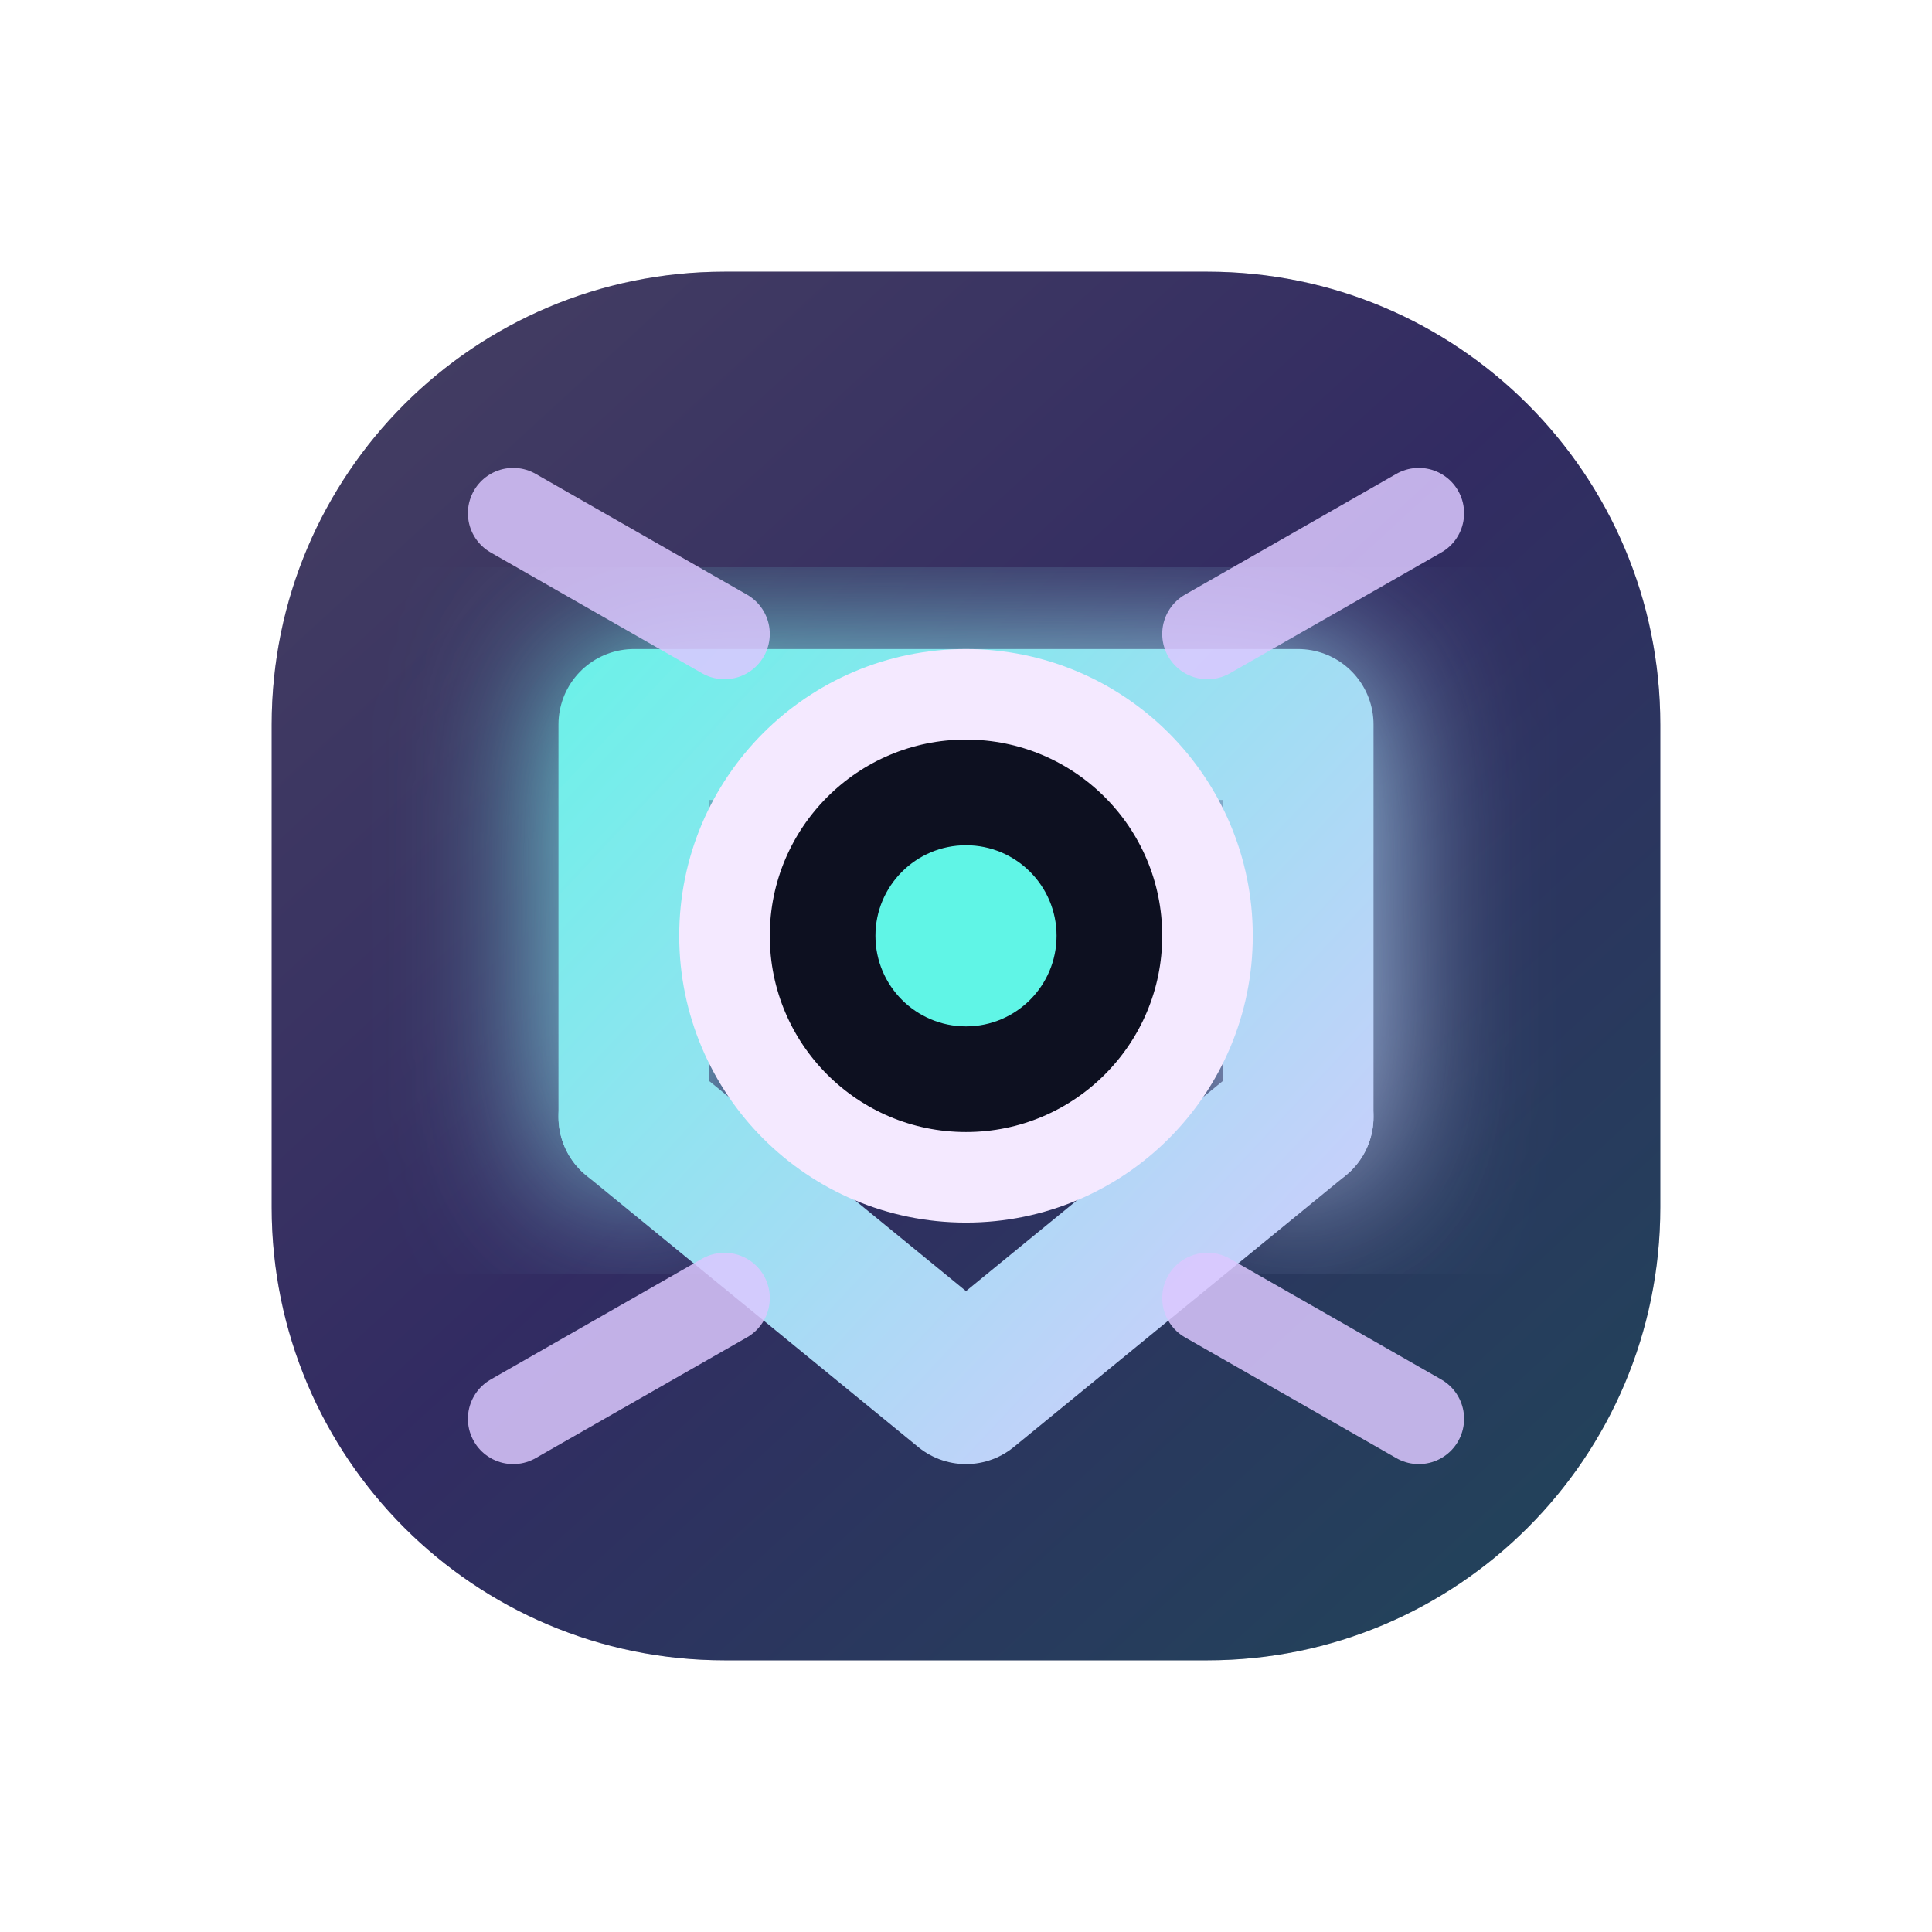
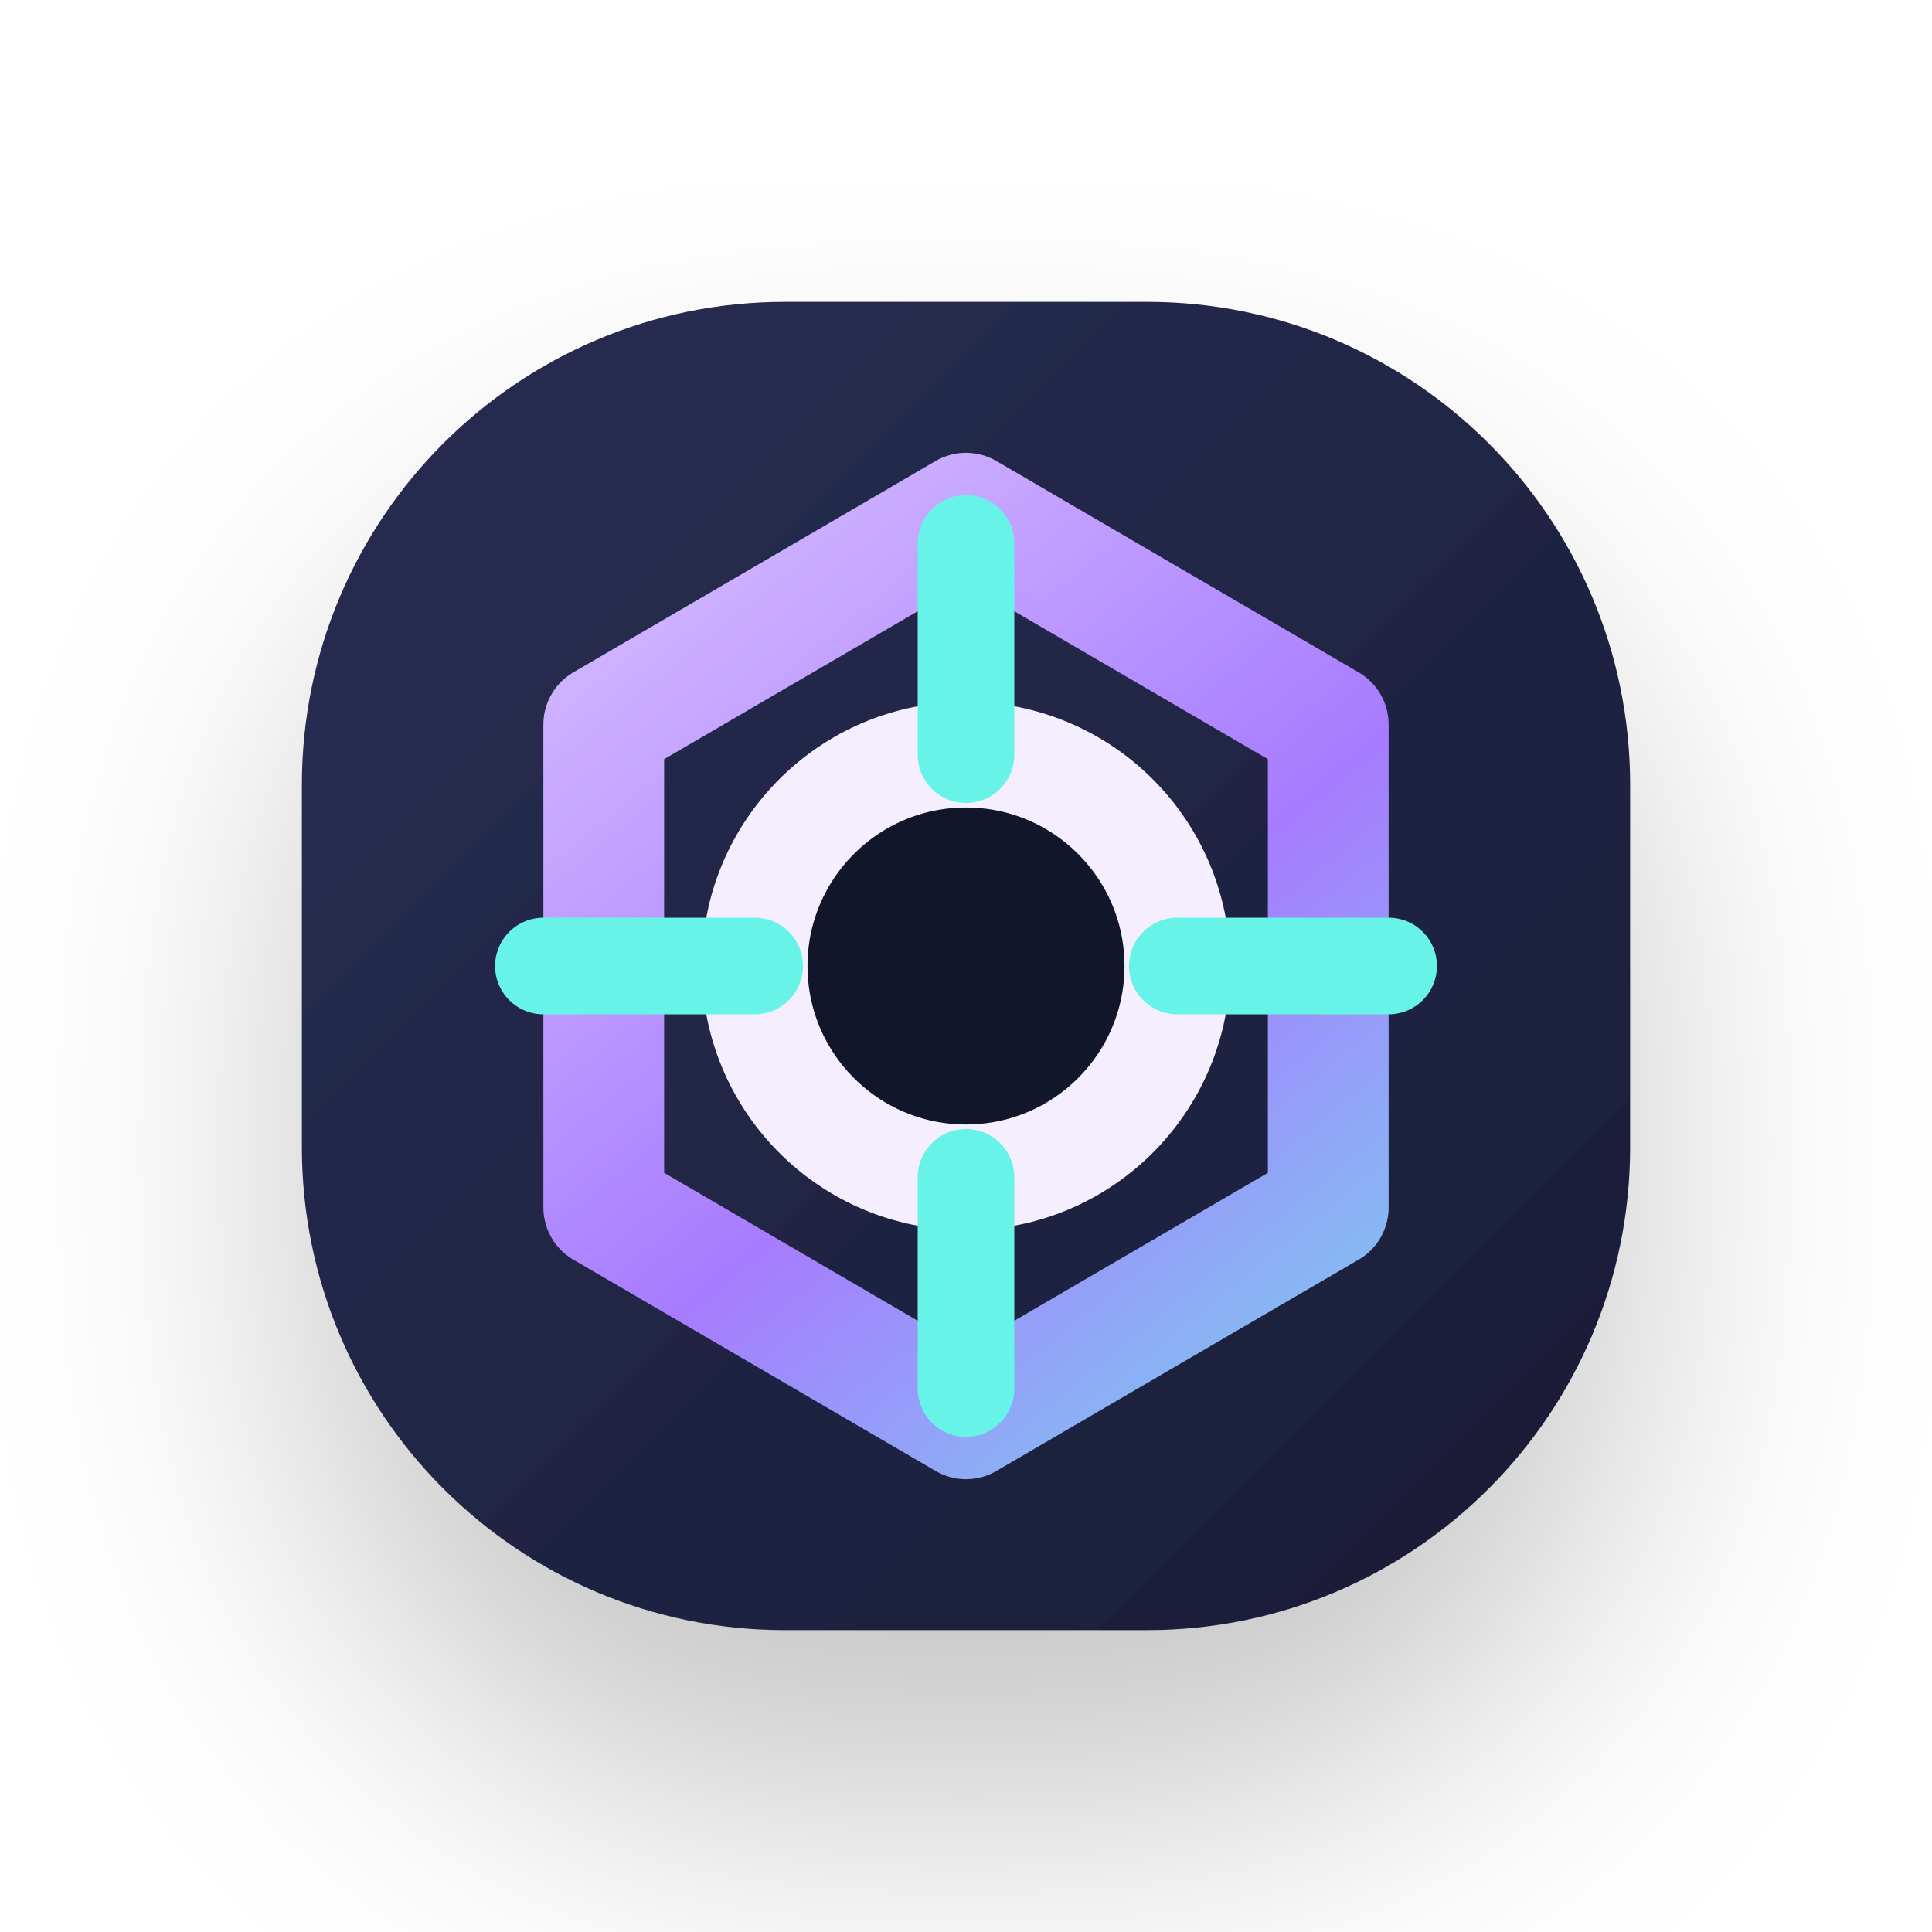
<svg xmlns="http://www.w3.org/2000/svg" viewBox="0 0 64 64">
  <defs>
-     <linearGradient id="bg" x1="10" y1="8" x2="54" y2="56" gradientUnits="userSpaceOnUse">
-       <stop stop-color="#F4C7FF" />
-       <stop offset="0.48" stop-color="#9B6BFF" />
-       <stop offset="1" stop-color="#46E6D6" />
+     <linearGradient id="accent" x1="14" y1="10" x2="50" y2="54" gradientUnits="userSpaceOnUse">
+       <stop stop-color="#E9D7FF" />
+       <stop offset="0.55" stop-color="#A77BFF" />
+       <stop offset="1" stop-color="#68F3E8" />
    </linearGradient>
-     <linearGradient id="line" x1="17" y1="18" x2="48" y2="47" gradientUnits="userSpaceOnUse">
-       <stop stop-color="#60F5E6" />
-       <stop offset="1" stop-color="#DCC8FF" />
+     <linearGradient id="soft" x1="8" y1="8" x2="56" y2="56" gradientUnits="userSpaceOnUse">
+       <stop stop-color="#2A2F55" />
+       <stop offset="1" stop-color="#171B34" />
    </linearGradient>
-     <filter id="glow" x="-40%" y="-40%" width="180%" height="180%">
-       <feGaussianBlur stdDeviation="2.6" result="blur" />
-       <feMerge>
-         <feMergeNode in="blur" />
-         <feMergeNode in="SourceGraphic" />
-       </feMerge>
+     <filter id="shadow" x="-30%" y="-30%" width="160%" height="160%">
+       <feDropShadow dx="0" dy="6" stdDeviation="5" flood-color="#000000" flood-opacity="0.22" />
    </filter>
  </defs>
-   <rect x="9" y="9" width="46" height="46" rx="15" fill="#151936" />
-   <rect x="9" y="9" width="46" height="46" rx="15" fill="url(#bg)" opacity="0.22" />
-   <path d="M21 37V24h22v13" stroke="url(#line)" stroke-width="5" fill="none" stroke-linecap="round" stroke-linejoin="round" filter="url(#glow)" />
-   <path d="M21 37l11 9 11-9" stroke="url(#line)" stroke-width="5" fill="none" stroke-linecap="round" stroke-linejoin="round" />
-   <circle cx="32" cy="31" r="8" fill="#0D1020" stroke="#F4E9FF" stroke-width="3" />
-   <circle cx="32" cy="31" r="3" fill="#60F5E6" />
-   <path d="M17 17l7 4M47 17l-7 4M17 47l7-4M47 47l-7-4" stroke="#DCC8FF" stroke-width="3" stroke-linecap="round" opacity="0.85" />
+   <rect x="10" y="10" width="44" height="44" rx="16" fill="url(#soft)" filter="url(#shadow)" />
+   <path d="M20 24l12-7 12 7v16l-12 7-12-7V24Z" stroke="url(#accent)" stroke-width="4" fill="none" stroke-linejoin="round" />
+   <circle cx="32" cy="32" r="7" fill="#11162B" stroke="#F4EEFF" stroke-width="3.5" />
+   <path d="M32 25v-7M32 46v-7M25 32h-7M46 32h-7" stroke="#68F3E8" stroke-width="3.2" stroke-linecap="round" />
</svg>
